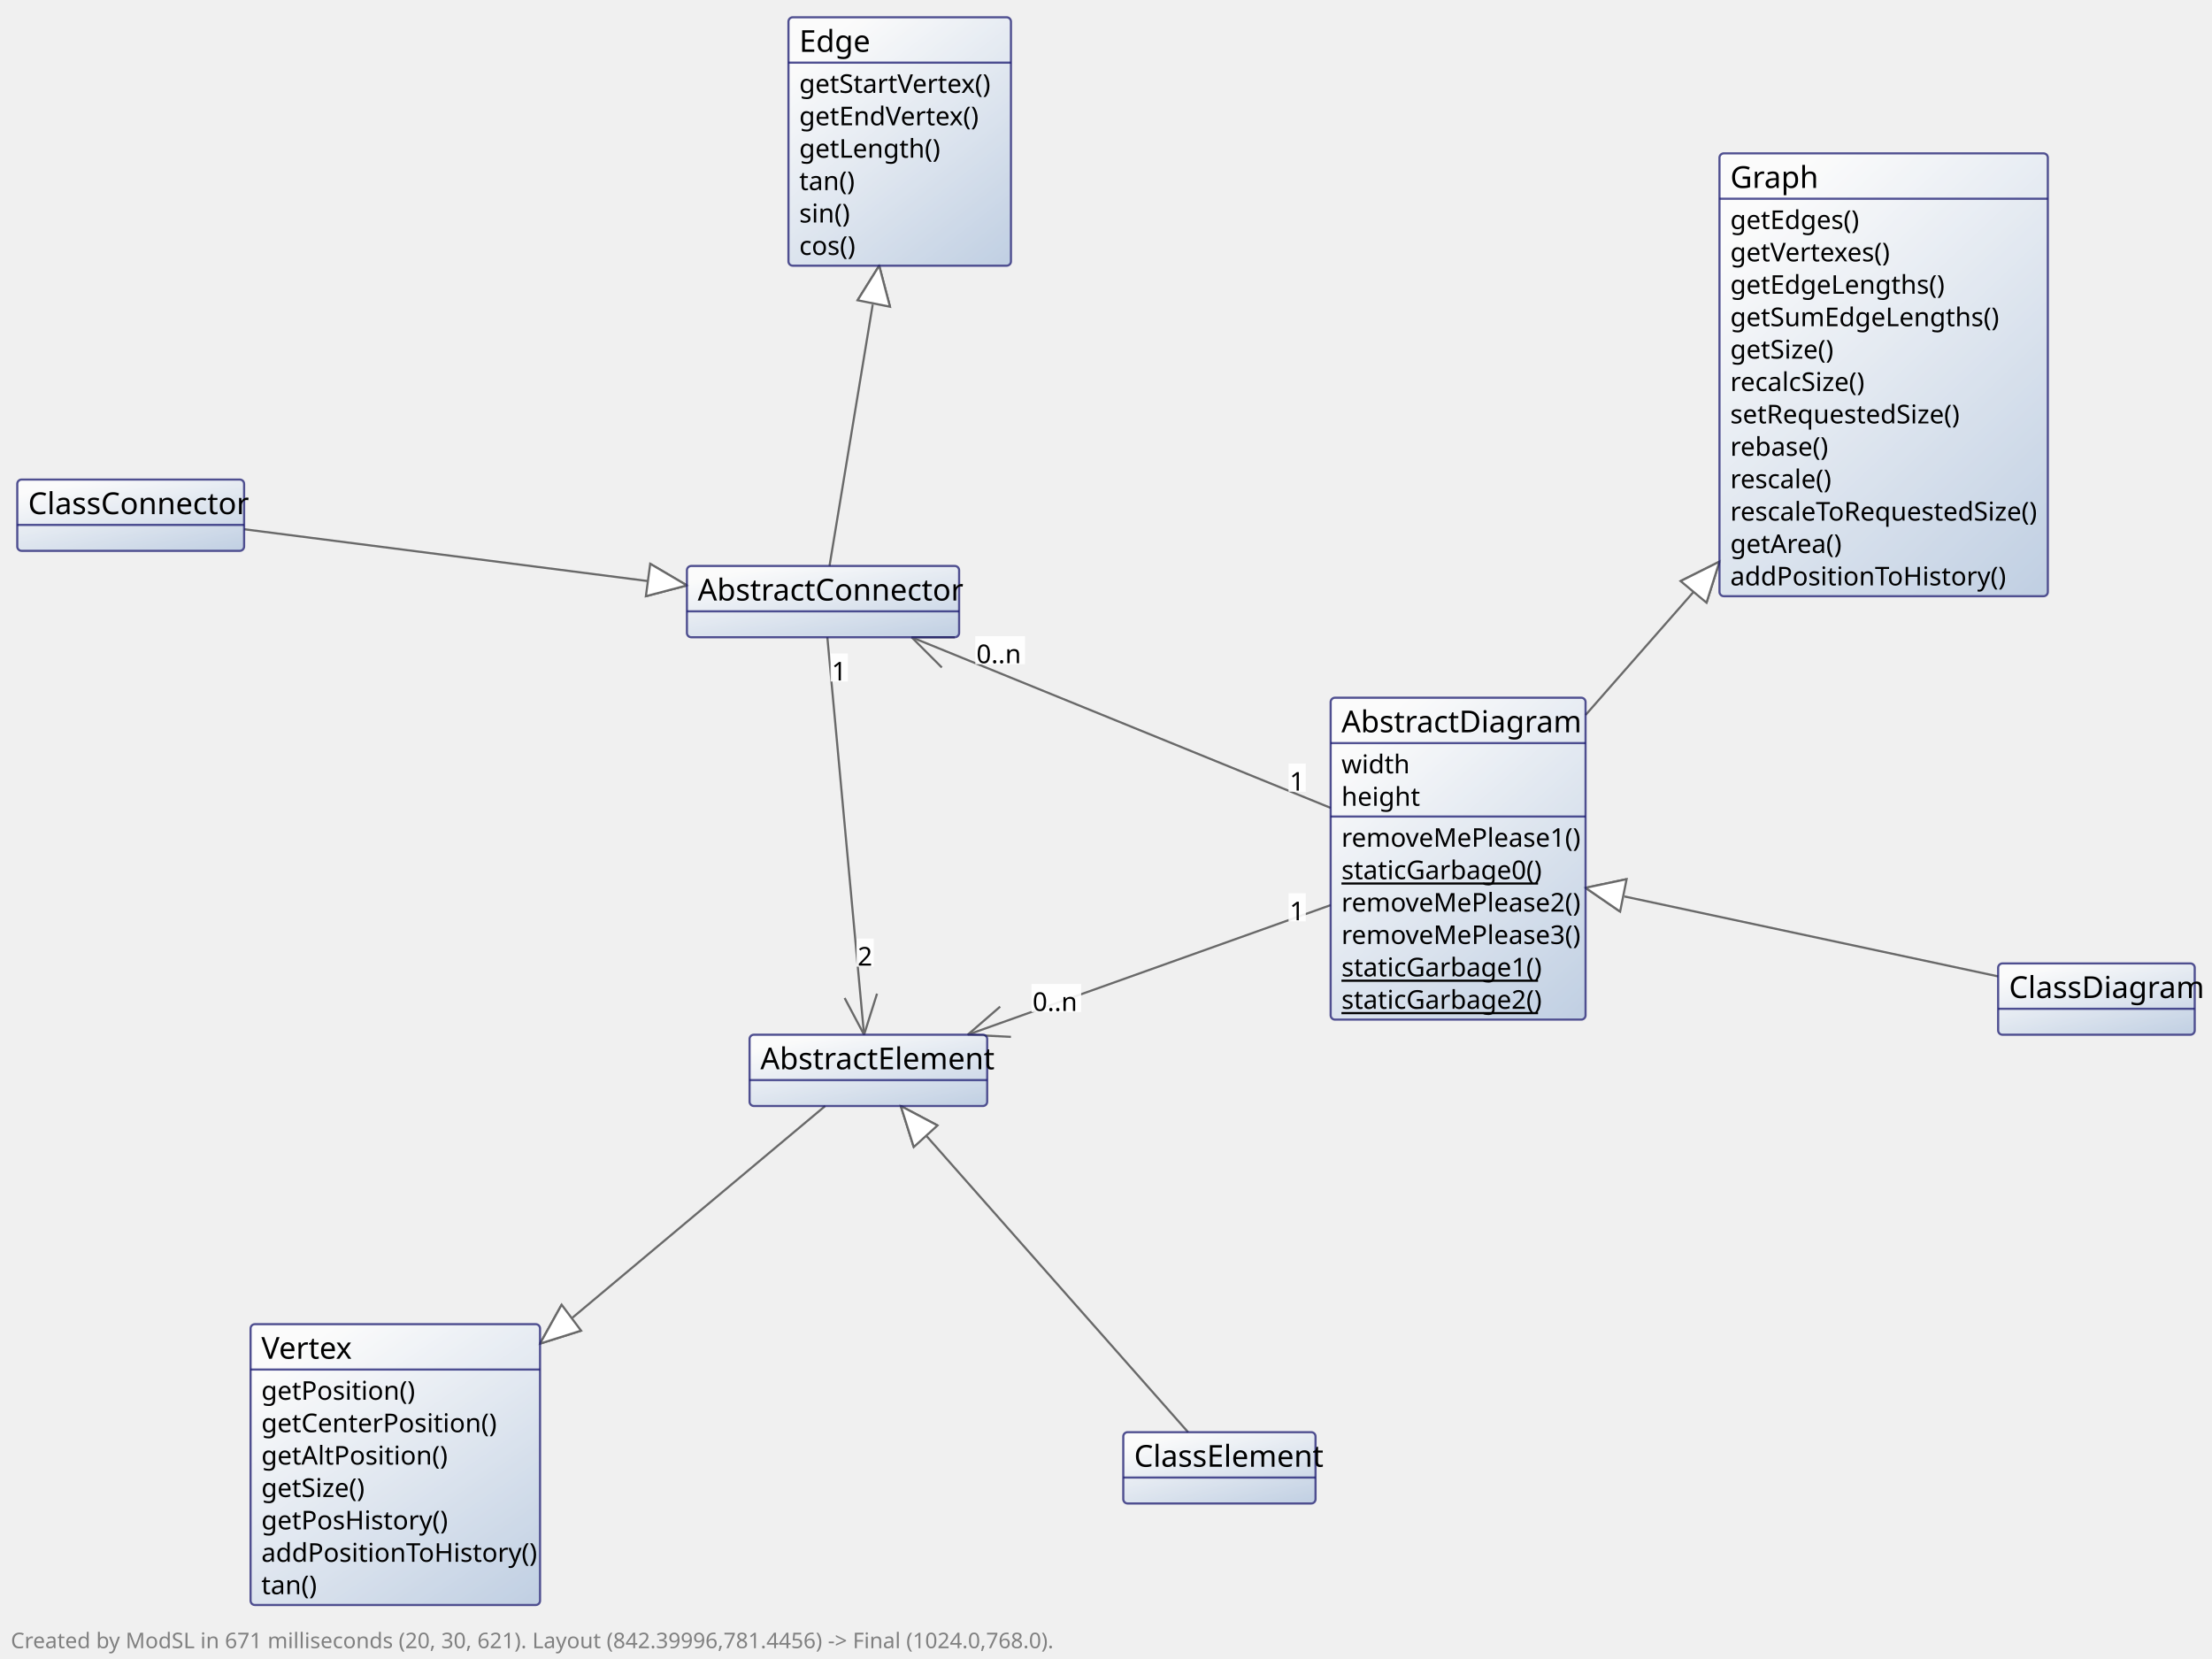
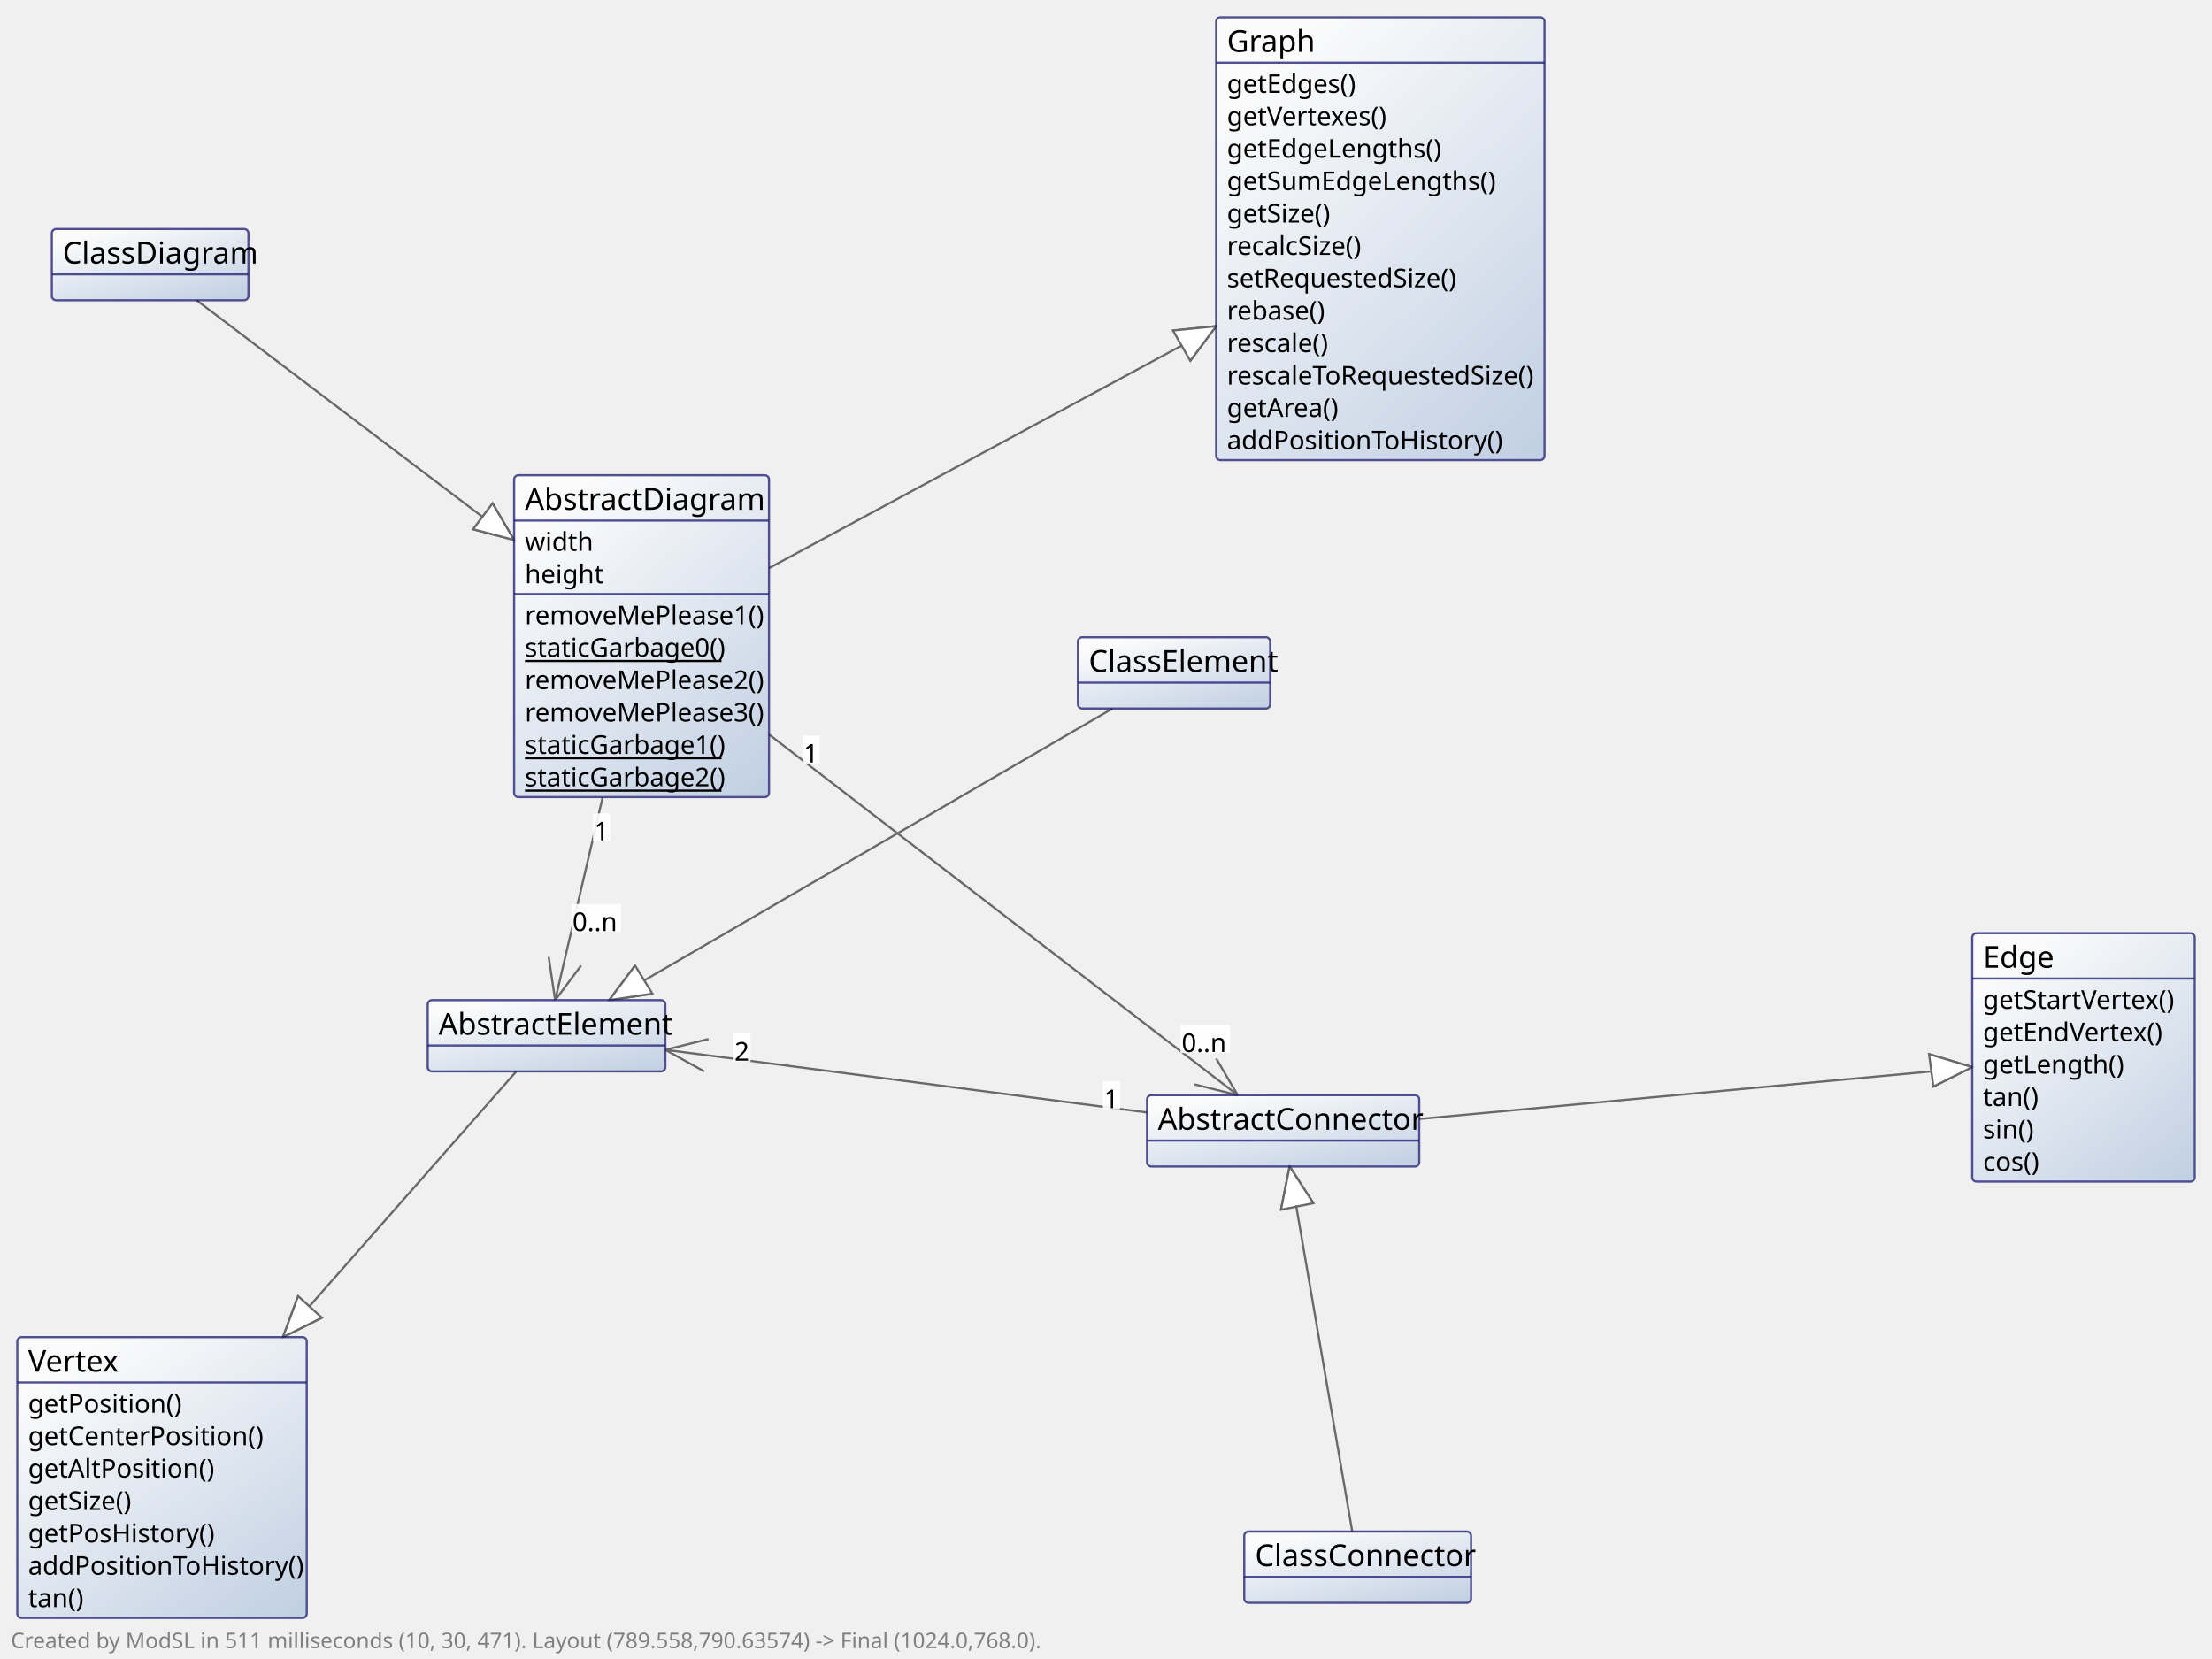
<svg xmlns="http://www.w3.org/2000/svg" width="1024" height="768">
  <defs>
    <linearGradient id="header_gradient" x1="10%" y1="50%" x2="100%" y2="100%">
      <stop offset="0%" style="stop-color:white; stop-opacity:1" />
      <stop offset="100%" style="stop-color:lightsteelblue; stop-opacity:0.5" />
    </linearGradient>
    <linearGradient id="element_gradient" x1="30%" y1="0%" x2="100%" y2="100%">
      <stop offset="0%" style="stop-color:white;stop-opacity:1" />
      <stop offset="100%" style="stop-color:lightsteelblue;stop-opacity:1" />
    </linearGradient>
  </defs>
  <style type="text/css">
	 
		
		* {
			font-family: Tahoma;
		} 
			
		.header {
			fill:url(#header_gradient);
		}
			
		.header_text {
			fill: black;
		}
			
		.footer {
			fill: none; 
		}
			
		.footer_text {
			fill: grey; 
		}
			
		.element {
			fill: url(#element_gradient); 
			stroke: midnightblue; 
			stroke-width: 1px;
			opacity: 0.75;
		}
			
		.element_detail {
			fill: black;
		}
			
		.element_detail_underline {
			stroke: black; 
			stroke-width: 1px;
		}
			
		.element_header {
			fill: black; 
		}
			
		.connector {
			fill: white; 
			stroke: dimgrey; 
			stroke-width: 1px;
		}
		
		.connector_text {
			fill: black; 
		}
		
		.connector_text_background {
			fill: white; 
			stroke: white;
			opacity: 0.9;
		}
		
		.history {
			fill: none;
			stroke: lightgrey;
			stroke-width: 1px;
		}
		 
	
</style>
-   <line x1="790" y1="279" x2="796" y2="260" class="connector" />
-   <line x1="778" y1="269" x2="796" y2="260" class="connector" />
-   <polygon points="790,279 778,269 796,260" class="connector" />
-   <line x1="734" y1="331" x2="784" y2="274" class="connector" />
-   <line x1="463" y1="466" x2="448" y2="479" class="connector" />
-   <line x1="468" y1="480" x2="448" y2="479" class="connector" />
-   <line x1="616" y1="419" x2="448" y2="479" class="connector" />
-   <rect x="597" y="414" width="7" height="12" class="connector_text_background" />
-   <text x="597" y="426" class="connector_text" font-size="12">1</text>
-   <rect x="478" y="456" width="22" height="12" class="connector_text_background" />
-   <text x="478" y="468" class="connector_text" font-size="12">0..n</text>
-   <line x1="442" y1="295" x2="422" y2="295" class="connector" />
-   <line x1="436" y1="309" x2="422" y2="295" class="connector" />
-   <line x1="616" y1="374" x2="422" y2="295" class="connector" />
-   <rect x="597" y="354" width="7" height="12" class="connector_text_background" />
-   <text x="597" y="366" class="connector_text" font-size="12">1</text>
-   <rect x="452" y="295" width="22" height="12" class="connector_text_background" />
-   <text x="452" y="307" class="connector_text" font-size="12">0..n</text>
-   <line x1="260" y1="604" x2="250" y2="622" class="connector" />
-   <line x1="269" y1="616" x2="250" y2="622" class="connector" />
-   <polygon points="260,604 269,616 250,622" class="connector" />
-   <line x1="382" y1="512" x2="265" y2="610" class="connector" />
-   <line x1="412" y1="142" x2="407" y2="123" class="connector" />
-   <line x1="397" y1="139" x2="407" y2="123" class="connector" />
-   <polygon points="412,142 397,139 407,123" class="connector" />
-   <line x1="384" y1="262" x2="404" y2="141" class="connector" />
-   <line x1="391" y1="462" x2="400" y2="479" class="connector" />
-   <line x1="406" y1="460" x2="400" y2="479" class="connector" />
-   <line x1="383" y1="295" x2="400" y2="479" class="connector" />
-   <rect x="385" y="303" width="7" height="12" class="connector_text_background" />
-   <text x="385" y="315" class="connector_text" font-size="12">1</text>
-   <rect x="397" y="435" width="7" height="12" class="connector_text_background" />
-   <text x="397" y="447" class="connector_text" font-size="12">2</text>
-   <line x1="753" y1="407" x2="734" y2="411" class="connector" />
-   <line x1="750" y1="422" x2="734" y2="411" class="connector" />
-   <polygon points="753,407 750,422 734,411" class="connector" />
-   <line x1="925" y1="452" x2="752" y2="415" class="connector" />
-   <line x1="434" y1="521" x2="417" y2="512" class="connector" />
-   <line x1="423" y1="531" x2="417" y2="512" class="connector" />
-   <polygon points="434,521 423,531 417,512" class="connector" />
-   <line x1="550" y1="663" x2="429" y2="526" class="connector" />
-   <line x1="299" y1="276" x2="318" y2="271" class="connector" />
-   <line x1="301" y1="261" x2="318" y2="271" class="connector" />
-   <polygon points="299,276 301,261 318,271" class="connector" />
-   <line x1="113" y1="245" x2="300" y2="269" class="connector" />
-   <rect name="Graph" x="796" y="71" width="152" height="205" rx="2" class="element" />
-   <line x1="796" y1="92" x2="948" y2="92" class="element" />
-   <text x="801" y="87" font-size="14" class="element_header">Graph</text>
-   <text x="801" y="106" class="element_detail" font-size="12">getEdges()</text>
-   <text x="801" y="121" class="element_detail" font-size="12">getVertexes()</text>
-   <text x="801" y="136" class="element_detail" font-size="12">getEdgeLengths()</text>
-   <text x="801" y="151" class="element_detail" font-size="12">getSumEdgeLengths()</text>
-   <text x="801" y="166" class="element_detail" font-size="12">getSize()</text>
-   <text x="801" y="181" class="element_detail" font-size="12">recalcSize()</text>
-   <text x="801" y="196" class="element_detail" font-size="12">setRequestedSize()</text>
-   <text x="801" y="211" class="element_detail" font-size="12">rebase()</text>
-   <text x="801" y="226" class="element_detail" font-size="12">rescale()</text>
-   <text x="801" y="241" class="element_detail" font-size="12">rescaleToRequestedSize()</text>
-   <text x="801" y="256" class="element_detail" font-size="12">getArea()</text>
-   <text x="801" y="271" class="element_detail" font-size="12">addPositionToHistory()</text>
-   <rect name="Edge" x="365" y="8" width="103" height="115" rx="2" class="element" />
-   <line x1="365" y1="29" x2="468" y2="29" class="element" />
-   <text x="370" y="24" font-size="14" class="element_header">Edge</text>
-   <text x="370" y="43" class="element_detail" font-size="12">getStartVertex()</text>
-   <text x="370" y="58" class="element_detail" font-size="12">getEndVertex()</text>
-   <text x="370" y="73" class="element_detail" font-size="12">getLength()</text>
-   <text x="370" y="88" class="element_detail" font-size="12">tan()</text>
-   <text x="370" y="103" class="element_detail" font-size="12">sin()</text>
-   <text x="370" y="118" class="element_detail" font-size="12">cos()</text>
-   <rect name="Vertex" x="116" y="613" width="134" height="130" rx="2" class="element" />
-   <line x1="116" y1="634" x2="250" y2="634" class="element" />
-   <text x="121" y="629" font-size="14" class="element_header">Vertex</text>
-   <text x="121" y="648" class="element_detail" font-size="12">getPosition()</text>
-   <text x="121" y="663" class="element_detail" font-size="12">getCenterPosition()</text>
-   <text x="121" y="678" class="element_detail" font-size="12">getAltPosition()</text>
-   <text x="121" y="693" class="element_detail" font-size="12">getSize()</text>
-   <text x="121" y="708" class="element_detail" font-size="12">getPosHistory()</text>
-   <text x="121" y="723" class="element_detail" font-size="12">addPositionToHistory()</text>
-   <text x="121" y="738" class="element_detail" font-size="12">tan()</text>
-   <rect name="AbstractDiagram" x="616" y="323" width="118" height="149" rx="2" class="element" />
-   <line x1="616" y1="344" x2="734" y2="344" class="element" />
-   <line x1="616" y1="378" x2="734" y2="378" class="element" />
-   <text x="621" y="339" font-size="14" class="element_header">AbstractDiagram</text>
-   <text x="621" y="392" class="element_detail" font-size="12">removeMePlease1()</text>
-   <text x="621" y="407" class="element_detail" font-size="12">staticGarbage0()</text>
-   <line x1="621" y1="409" x2="712" y2="409" class="element_detail_underline" />
-   <text x="621" y="422" class="element_detail" font-size="12">removeMePlease2()</text>
-   <text x="621" y="437" class="element_detail" font-size="12">removeMePlease3()</text>
-   <text x="621" y="452" class="element_detail" font-size="12">staticGarbage1()</text>
-   <line x1="621" y1="454" x2="712" y2="454" class="element_detail_underline" />
-   <text x="621" y="467" class="element_detail" font-size="12">staticGarbage2()</text>
-   <line x1="621" y1="469" x2="712" y2="469" class="element_detail_underline" />
-   <text x="621" y="358" class="element_detail" font-size="12">width</text>
-   <text x="621" y="373" class="element_detail" font-size="12">height</text>
-   <rect name="AbstractElement" x="347" y="479" width="110" height="33" rx="2" class="element" />
-   <line x1="347" y1="500" x2="457" y2="500" class="element" />
-   <text x="352" y="495" font-size="14" class="element_header">AbstractElement</text>
-   <rect name="AbstractConnector" x="318" y="262" width="126" height="33" rx="2" class="element" />
-   <line x1="318" y1="283" x2="444" y2="283" class="element" />
-   <text x="323" y="278" font-size="14" class="element_header">AbstractConnector</text>
-   <rect name="ClassDiagram" x="925" y="446" width="91" height="33" rx="2" class="element" />
-   <line x1="925" y1="467" x2="1016" y2="467" class="element" />
-   <text x="930" y="462" font-size="14" class="element_header">ClassDiagram</text>
-   <rect name="ClassElement" x="520" y="663" width="89" height="33" rx="2" class="element" />
-   <line x1="520" y1="684" x2="609" y2="684" class="element" />
-   <text x="525" y="679" font-size="14" class="element_header">ClassElement</text>
-   <rect name="ClassConnector" x="8" y="222" width="105" height="33" rx="2" class="element" />
-   <line x1="8" y1="243" x2="113" y2="243" class="element" />
-   <text x="13" y="238" font-size="14" class="element_header">ClassConnector</text>
+   <line x1="551" y1="167" x2="563" y2="151" class="connector" />
+   <line x1="543" y1="153" x2="563" y2="151" class="connector" />
+   <polygon points="551,167 543,153 563,151" class="connector" />
+   <line x1="356" y1="263" x2="547" y2="160" class="connector" />
+   <line x1="254" y1="443" x2="257" y2="463" class="connector" />
+   <line x1="269" y1="447" x2="257" y2="463" class="connector" />
+   <line x1="279" y1="369" x2="257" y2="463" class="connector" />
+   <rect x="275" y="377" width="7" height="12" class="connector_text_background" />
+   <text x="275" y="389" class="connector_text" font-size="12">1</text>
+   <rect x="265" y="419" width="22" height="12" class="connector_text_background" />
+   <text x="265" y="431" class="connector_text" font-size="12">0..n</text>
+   <line x1="553" y1="502" x2="573" y2="507" class="connector" />
+   <line x1="563" y1="490" x2="573" y2="507" class="connector" />
+   <line x1="356" y1="340" x2="573" y2="507" class="connector" />
+   <rect x="372" y="341" width="7" height="12" class="connector_text_background" />
+   <text x="372" y="353" class="connector_text" font-size="12">1</text>
+   <rect x="547" y="475" width="22" height="12" class="connector_text_background" />
+   <text x="547" y="487" class="connector_text" font-size="12">0..n</text>
+   <line x1="138" y1="600" x2="131" y2="619" class="connector" />
+   <line x1="149" y1="610" x2="131" y2="619" class="connector" />
+   <polygon points="138,600 149,610 131,619" class="connector" />
+   <line x1="239" y1="496" x2="143" y2="605" class="connector" />
+   <line x1="895" y1="503" x2="913" y2="494" class="connector" />
+   <line x1="893" y1="488" x2="913" y2="494" class="connector" />
+   <polygon points="895,503 893,488 913,494" class="connector" />
+   <line x1="657" y1="518" x2="894" y2="496" class="connector" />
+   <line x1="328" y1="481" x2="308" y2="486" class="connector" />
+   <line x1="326" y1="496" x2="308" y2="486" class="connector" />
+   <line x1="531" y1="515" x2="308" y2="486" class="connector" />
+   <rect x="511" y="501" width="7" height="12" class="connector_text_background" />
+   <text x="511" y="513" class="connector_text" font-size="12">1</text>
+   <rect x="340" y="479" width="7" height="12" class="connector_text_background" />
+   <text x="340" y="491" class="connector_text" font-size="12">2</text>
+   <line x1="219" y1="245" x2="238" y2="250" class="connector" />
+   <line x1="228" y1="233" x2="238" y2="250" class="connector" />
+   <polygon points="219,245 228,233 238,250" class="connector" />
+   <line x1="91" y1="139" x2="223" y2="239" class="connector" />
+   <line x1="294" y1="447" x2="282" y2="463" class="connector" />
+   <line x1="302" y1="460" x2="282" y2="463" class="connector" />
+   <polygon points="294,447 302,460 282,463" class="connector" />
+   <line x1="515" y1="328" x2="298" y2="454" class="connector" />
+   <line x1="608" y1="557" x2="597" y2="540" class="connector" />
+   <line x1="593" y1="560" x2="597" y2="540" class="connector" />
+   <polygon points="608,557 593,560 597,540" class="connector" />
+   <line x1="626" y1="709" x2="600" y2="558" class="connector" />
+   <rect name="Graph" x="563" y="8" width="152" height="205" rx="2" class="element" />
+   <line x1="563" y1="29" x2="715" y2="29" class="element" />
+   <text x="568" y="24" font-size="14" class="element_header">Graph</text>
+   <text x="568" y="43" class="element_detail" font-size="12">getEdges()</text>
+   <text x="568" y="58" class="element_detail" font-size="12">getVertexes()</text>
+   <text x="568" y="73" class="element_detail" font-size="12">getEdgeLengths()</text>
+   <text x="568" y="88" class="element_detail" font-size="12">getSumEdgeLengths()</text>
+   <text x="568" y="103" class="element_detail" font-size="12">getSize()</text>
+   <text x="568" y="118" class="element_detail" font-size="12">recalcSize()</text>
+   <text x="568" y="133" class="element_detail" font-size="12">setRequestedSize()</text>
+   <text x="568" y="148" class="element_detail" font-size="12">rebase()</text>
+   <text x="568" y="163" class="element_detail" font-size="12">rescale()</text>
+   <text x="568" y="178" class="element_detail" font-size="12">rescaleToRequestedSize()</text>
+   <text x="568" y="193" class="element_detail" font-size="12">getArea()</text>
+   <text x="568" y="208" class="element_detail" font-size="12">addPositionToHistory()</text>
+   <rect name="Edge" x="913" y="432" width="103" height="115" rx="2" class="element" />
+   <line x1="913" y1="453" x2="1016" y2="453" class="element" />
+   <text x="918" y="448" font-size="14" class="element_header">Edge</text>
+   <text x="918" y="467" class="element_detail" font-size="12">getStartVertex()</text>
+   <text x="918" y="482" class="element_detail" font-size="12">getEndVertex()</text>
+   <text x="918" y="497" class="element_detail" font-size="12">getLength()</text>
+   <text x="918" y="512" class="element_detail" font-size="12">tan()</text>
+   <text x="918" y="527" class="element_detail" font-size="12">sin()</text>
+   <text x="918" y="542" class="element_detail" font-size="12">cos()</text>
+   <rect name="Vertex" x="8" y="619" width="134" height="130" rx="2" class="element" />
+   <line x1="8" y1="640" x2="142" y2="640" class="element" />
+   <text x="13" y="635" font-size="14" class="element_header">Vertex</text>
+   <text x="13" y="654" class="element_detail" font-size="12">getPosition()</text>
+   <text x="13" y="669" class="element_detail" font-size="12">getCenterPosition()</text>
+   <text x="13" y="684" class="element_detail" font-size="12">getAltPosition()</text>
+   <text x="13" y="699" class="element_detail" font-size="12">getSize()</text>
+   <text x="13" y="714" class="element_detail" font-size="12">getPosHistory()</text>
+   <text x="13" y="729" class="element_detail" font-size="12">addPositionToHistory()</text>
+   <text x="13" y="744" class="element_detail" font-size="12">tan()</text>
+   <rect name="AbstractDiagram" x="238" y="220" width="118" height="149" rx="2" class="element" />
+   <line x1="238" y1="241" x2="356" y2="241" class="element" />
+   <line x1="238" y1="275" x2="356" y2="275" class="element" />
+   <text x="243" y="236" font-size="14" class="element_header">AbstractDiagram</text>
+   <text x="243" y="289" class="element_detail" font-size="12">removeMePlease1()</text>
+   <text x="243" y="304" class="element_detail" font-size="12">staticGarbage0()</text>
+   <line x1="243" y1="306" x2="334" y2="306" class="element_detail_underline" />
+   <text x="243" y="319" class="element_detail" font-size="12">removeMePlease2()</text>
+   <text x="243" y="334" class="element_detail" font-size="12">removeMePlease3()</text>
+   <text x="243" y="349" class="element_detail" font-size="12">staticGarbage1()</text>
+   <line x1="243" y1="351" x2="334" y2="351" class="element_detail_underline" />
+   <text x="243" y="364" class="element_detail" font-size="12">staticGarbage2()</text>
+   <line x1="243" y1="366" x2="334" y2="366" class="element_detail_underline" />
+   <text x="243" y="255" class="element_detail" font-size="12">width</text>
+   <text x="243" y="270" class="element_detail" font-size="12">height</text>
+   <rect name="AbstractElement" x="198" y="463" width="110" height="33" rx="2" class="element" />
+   <line x1="198" y1="484" x2="308" y2="484" class="element" />
+   <text x="203" y="479" font-size="14" class="element_header">AbstractElement</text>
+   <rect name="AbstractConnector" x="531" y="507" width="126" height="33" rx="2" class="element" />
+   <line x1="531" y1="528" x2="657" y2="528" class="element" />
+   <text x="536" y="523" font-size="14" class="element_header">AbstractConnector</text>
+   <rect name="ClassDiagram" x="24" y="106" width="91" height="33" rx="2" class="element" />
+   <line x1="24" y1="127" x2="115" y2="127" class="element" />
+   <text x="29" y="122" font-size="14" class="element_header">ClassDiagram</text>
+   <rect name="ClassElement" x="499" y="295" width="89" height="33" rx="2" class="element" />
+   <line x1="499" y1="316" x2="588" y2="316" class="element" />
+   <text x="504" y="311" font-size="14" class="element_header">ClassElement</text>
+   <rect name="ClassConnector" x="576" y="709" width="105" height="33" rx="2" class="element" />
+   <line x1="576" y1="730" x2="681" y2="730" class="element" />
+   <text x="581" y="725" font-size="14" class="element_header">ClassConnector</text>
  <rect x="0" y="755" width="1024" height="13" class="footer" />
-   <text x="5" y="763" font-size="10" class="footer_text">Created by ModSL in 671 milliseconds (20, 30, 621). Layout (842.39996,781.4456) -&gt; Final (1024.0,768.0).</text>
+   <text x="5" y="763" font-size="10" class="footer_text">Created by ModSL in 511 milliseconds (10, 30, 471). Layout (789.558,790.63574) -&gt; Final (1024.0,768.0).</text>
</svg>
